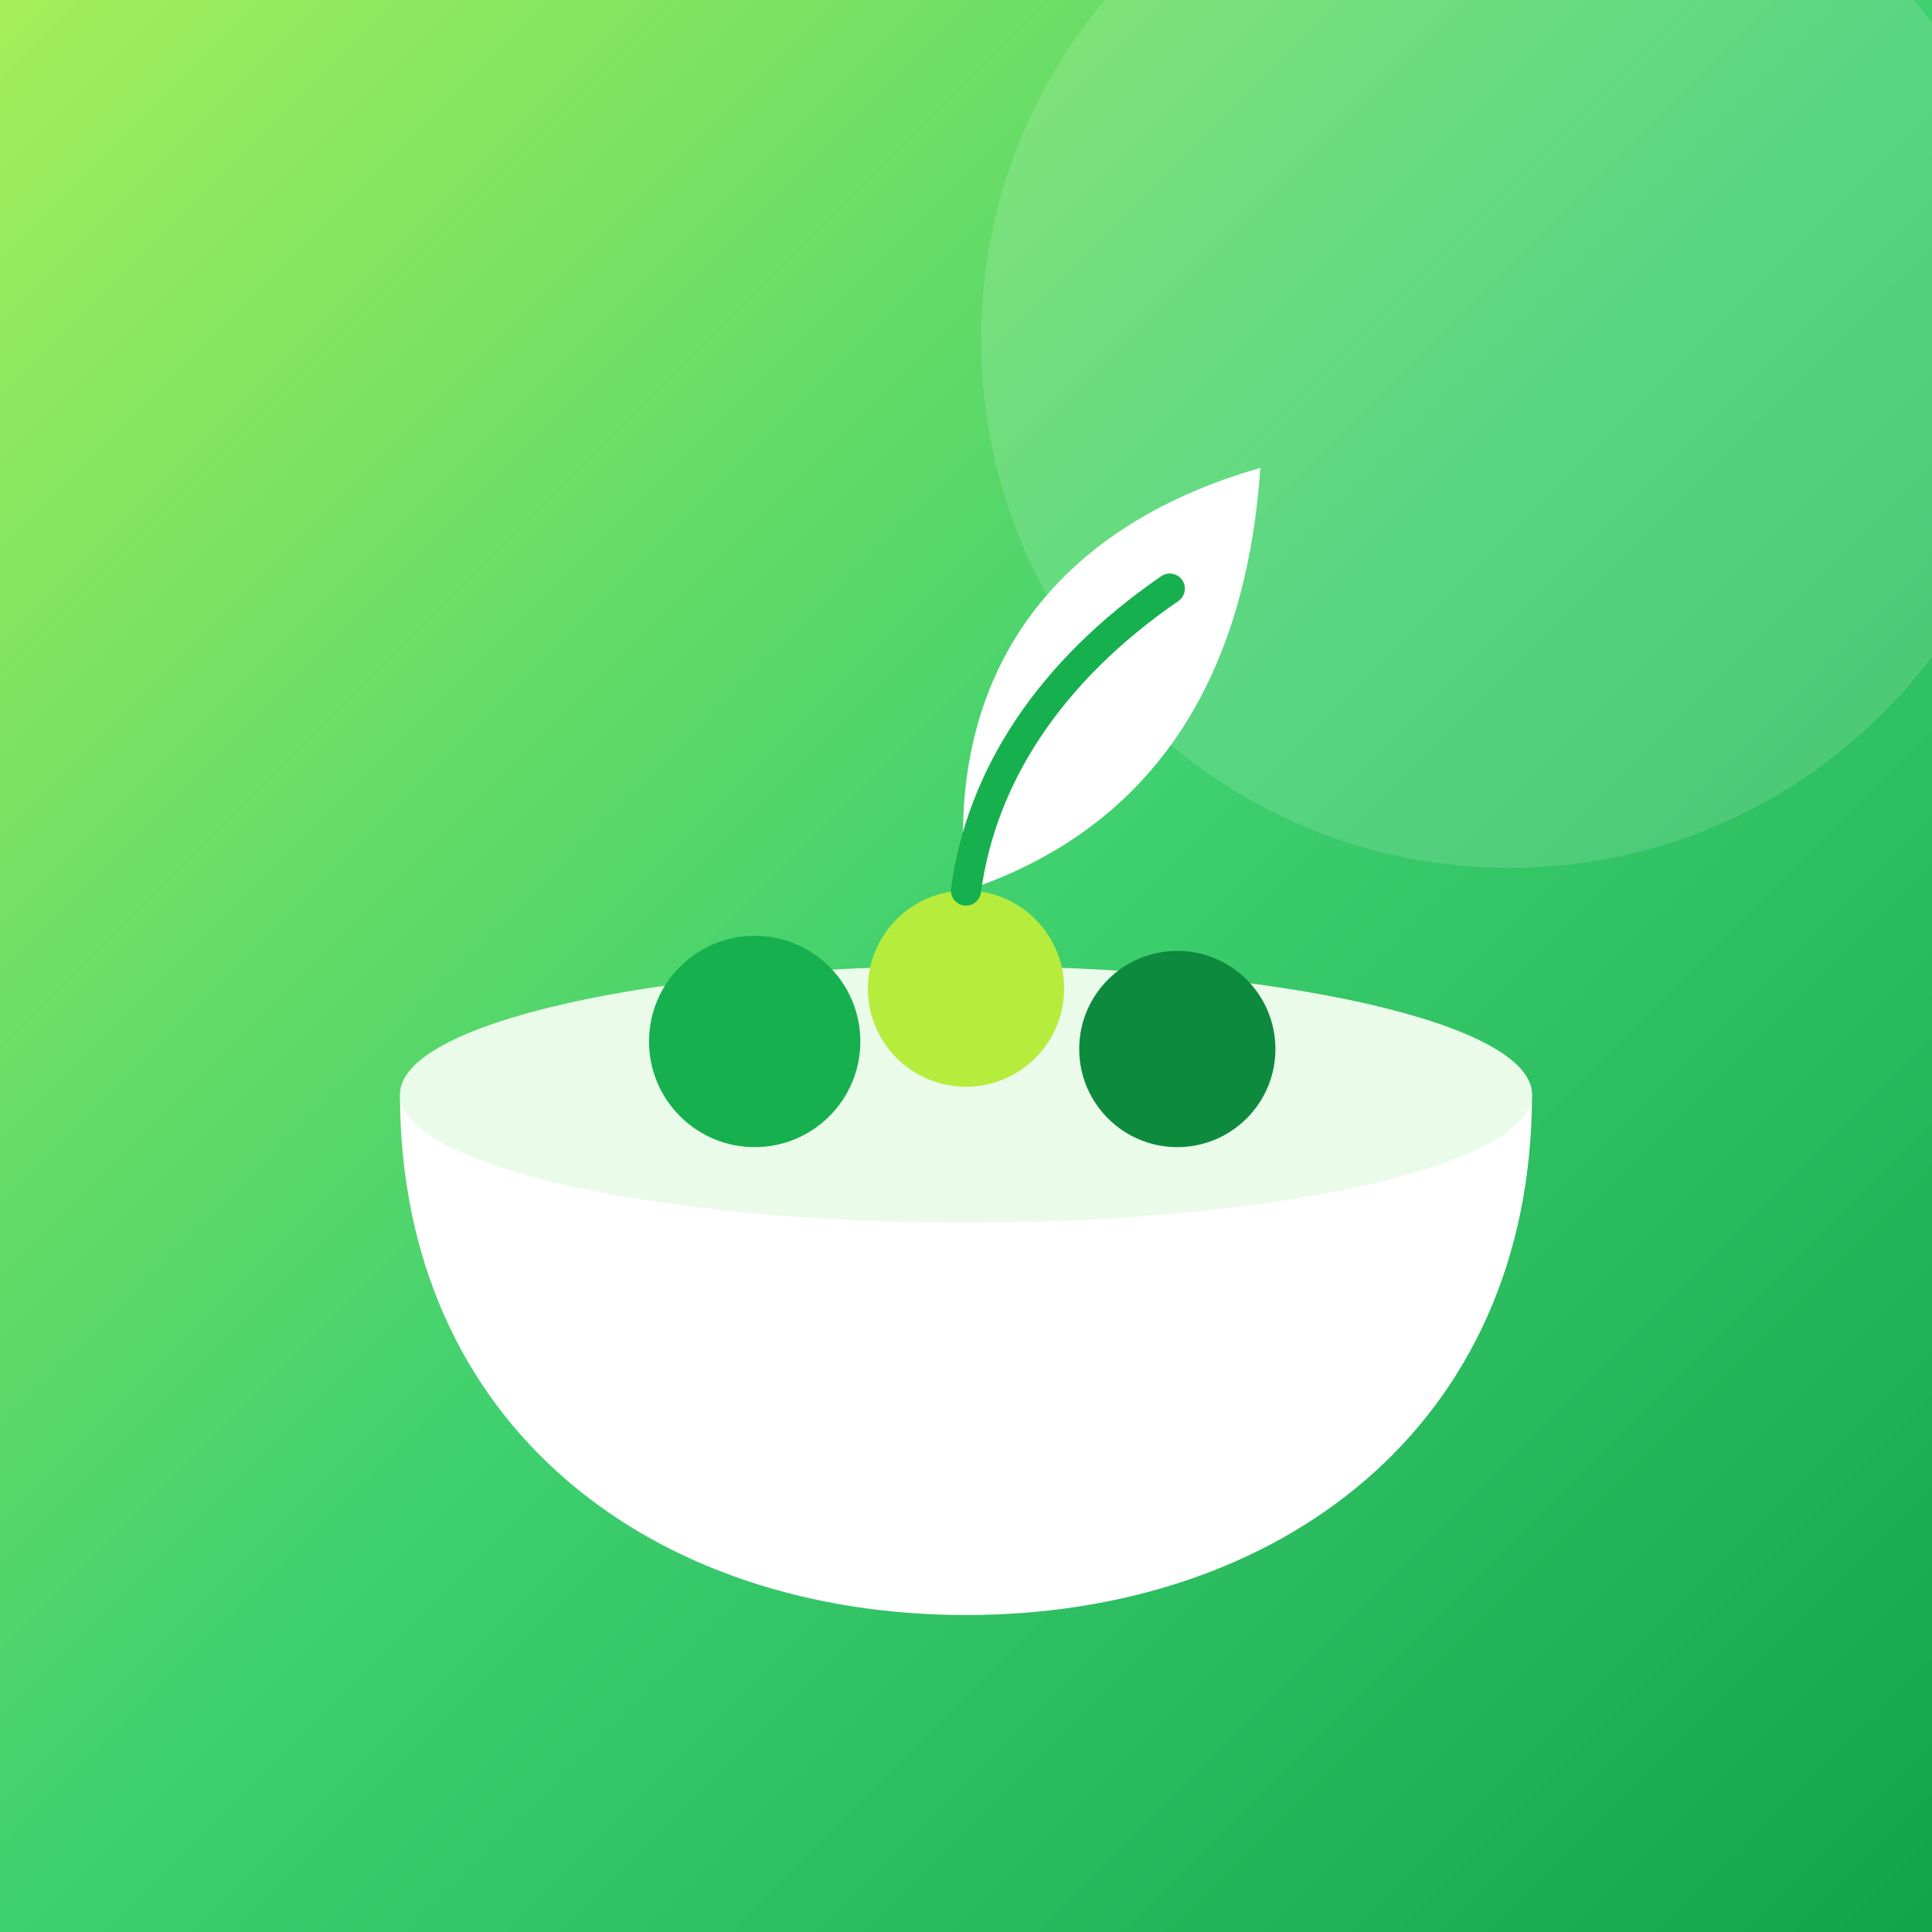
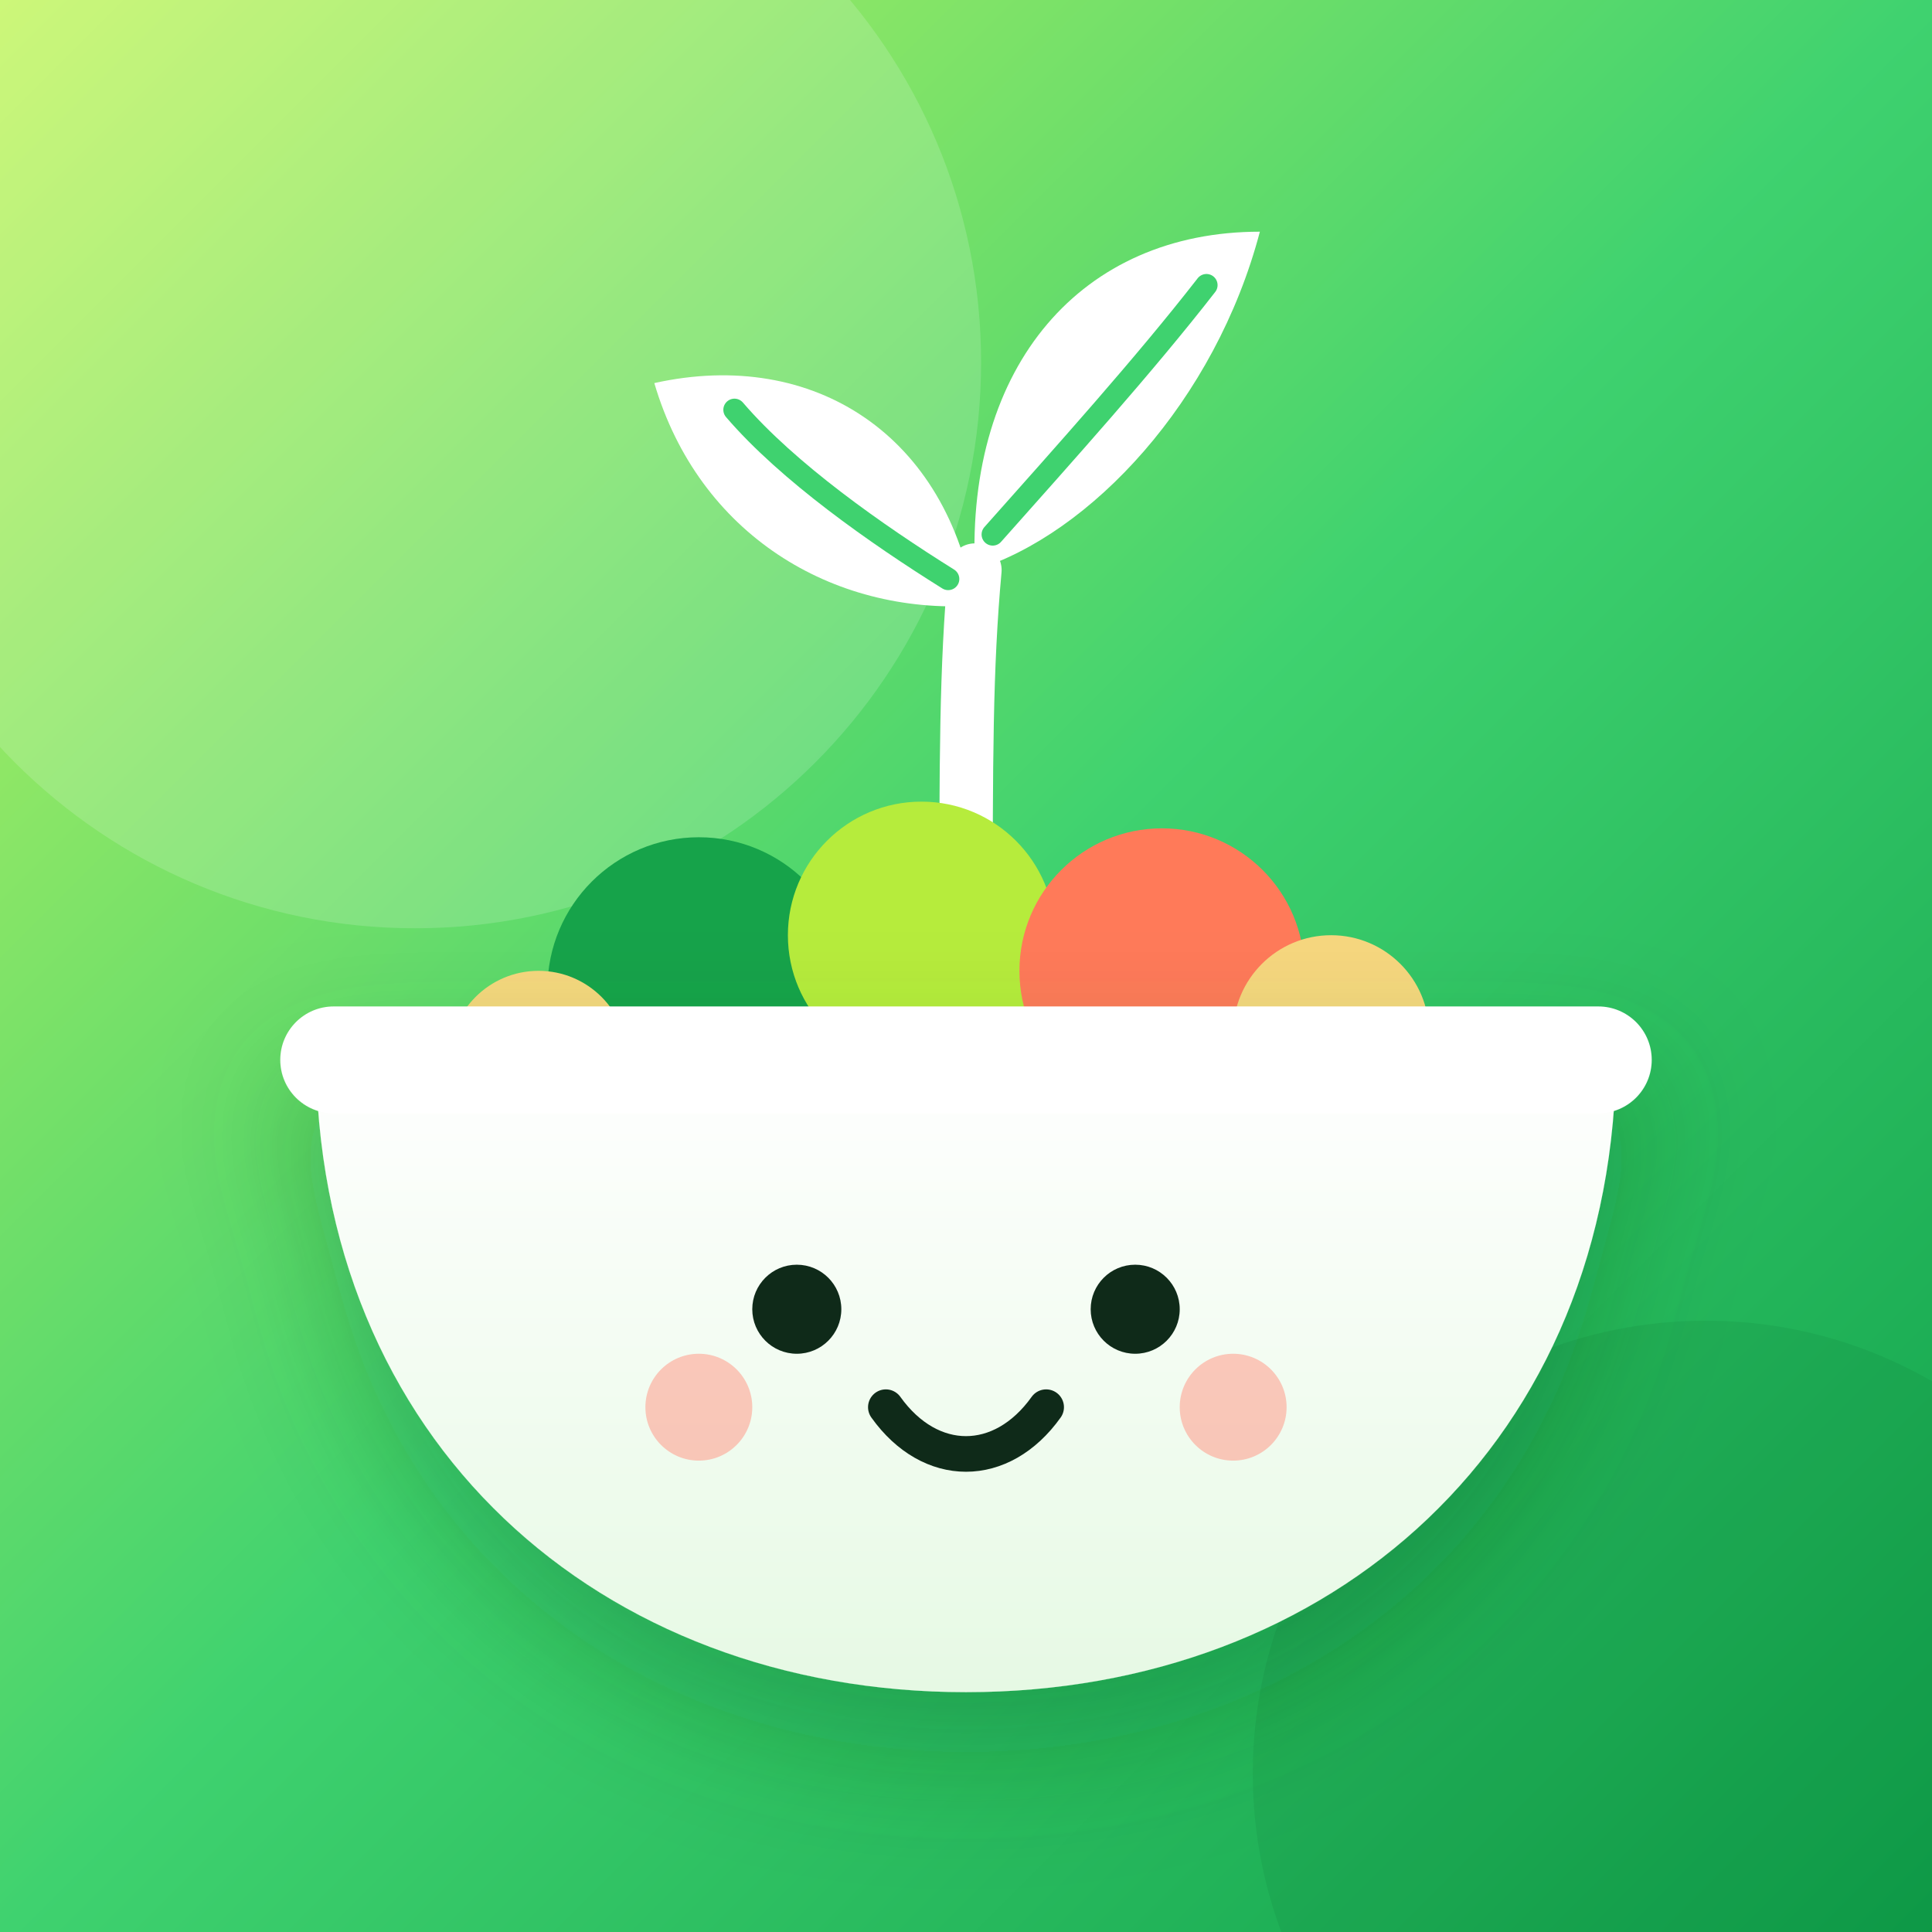
<svg xmlns="http://www.w3.org/2000/svg" viewBox="0 0 512 512">
  <defs>
-     <linearGradient id="g" x1="0" y1="0" x2="1" y2="1">
-       <stop offset="0" stop-color="#a5ef5a" />
-       <stop offset=".5" stop-color="#3fd06f" />
-       <stop offset="1" stop-color="#11a44b" />
+     <linearGradient id="bg" x1="0" y1="0" x2="1" y2="1">
+       <stop offset="0" stop-color="#c4f560" />
+       <stop offset=".5" stop-color="#3fd26f" />
+       <stop offset="1" stop-color="#0e9f4a" />
    </linearGradient>
+     <linearGradient id="bowl" x1="0" y1="0" x2="0" y2="1">
+       <stop offset="0" stop-color="#ffffff" />
+       <stop offset="1" stop-color="#e6f9e4" />
+     </linearGradient>
+     <filter id="sh" x="-20%" y="-20%" width="140%" height="160%">
+       <feDropShadow dx="0" dy="14" stdDeviation="14" flood-color="#05561f" flood-opacity=".28" />
+     </filter>
  </defs>
-   <rect width="512" height="512" fill="url(#g)" />
-   <circle cx="400" cy="90" r="140" fill="#fff" opacity=".14" />
-   <path d="M106 290c0 88 67 138 150 138s150-50 150-138z" fill="#fff" />
-   <ellipse cx="256" cy="290" rx="150" ry="34" fill="#eafbe9" />
-   <circle cx="200" cy="276" r="28" fill="#16b04f" />
-   <circle cx="256" cy="262" r="26" fill="#b6ec3c" />
-   <circle cx="312" cy="278" r="26" fill="#0d8a3e" />
-   <path d="M256 236c-6-56 22-96 78-112-4 58-30 96-78 112z" fill="#fff" />
-   <path d="M256 236c4-30 22-58 54-80" stroke="#16b04f" stroke-width="8" stroke-linecap="round" fill="none" />
+   <rect width="512" height="512" fill="url(#bg)" />
+   <circle cx="110" cy="96" r="150" fill="#fff" opacity=".16" />
+   <circle cx="452" cy="470" r="120" fill="#06672b" opacity=".12" />
+   <g transform="translate(256 262) scale(1.18) translate(-256 -262)">
+     <path d="M256 250 C256 210 256 190 258 168" stroke="#fff" stroke-width="12" stroke-linecap="round" fill="none" />
+     <path d="M258 176 C 226 178 196 160 186 126 C 222 118 252 138 258 176 Z" fill="#fff" />
+     <path d="M258 168 C 284 160 312 130 322 92 C 282 92 256 122 258 168 Z" fill="#fff" />
+     <path d="M252 170 C 236 160 216 146 204 132" stroke="#3fd26f" stroke-width="5" stroke-linecap="round" fill="none" />
+     <path d="M262 160 C 278 142 296 122 310 104" stroke="#3fd26f" stroke-width="5" stroke-linecap="round" fill="none" />
+     <circle cx="196" cy="262" r="34" fill="#16a34a" />
+     <circle cx="246" cy="250" r="30" fill="#b6ec3c" />
+     <circle cx="300" cy="258" r="32" fill="#ff7a59" />
+     <circle cx="338" cy="272" r="22" fill="#f6d77e" />
+     <circle cx="160" cy="278" r="20" fill="#f6d77e" />
+     <g filter="url(#sh)">
+       <path d="M110 276 H402 C402 364 338 420 256 420 C174 420 110 364 110 276 Z" fill="url(#bowl)" />
+       <rect x="102" y="266" width="308" height="24" rx="12" fill="#fff" />
+     </g>
+     <circle cx="218" cy="334" r="10" fill="#0f2a19" />
+     <circle cx="294" cy="334" r="10" fill="#0f2a19" />
+     <circle cx="196" cy="356" r="12" fill="#ff9b8a" opacity=".55" />
+     <circle cx="316" cy="356" r="12" fill="#ff9b8a" opacity=".55" />
+     <path d="M238 356 C 248 370 264 370 274 356" stroke="#0f2a19" stroke-width="8" stroke-linecap="round" fill="none" />
+   </g>
</svg>
